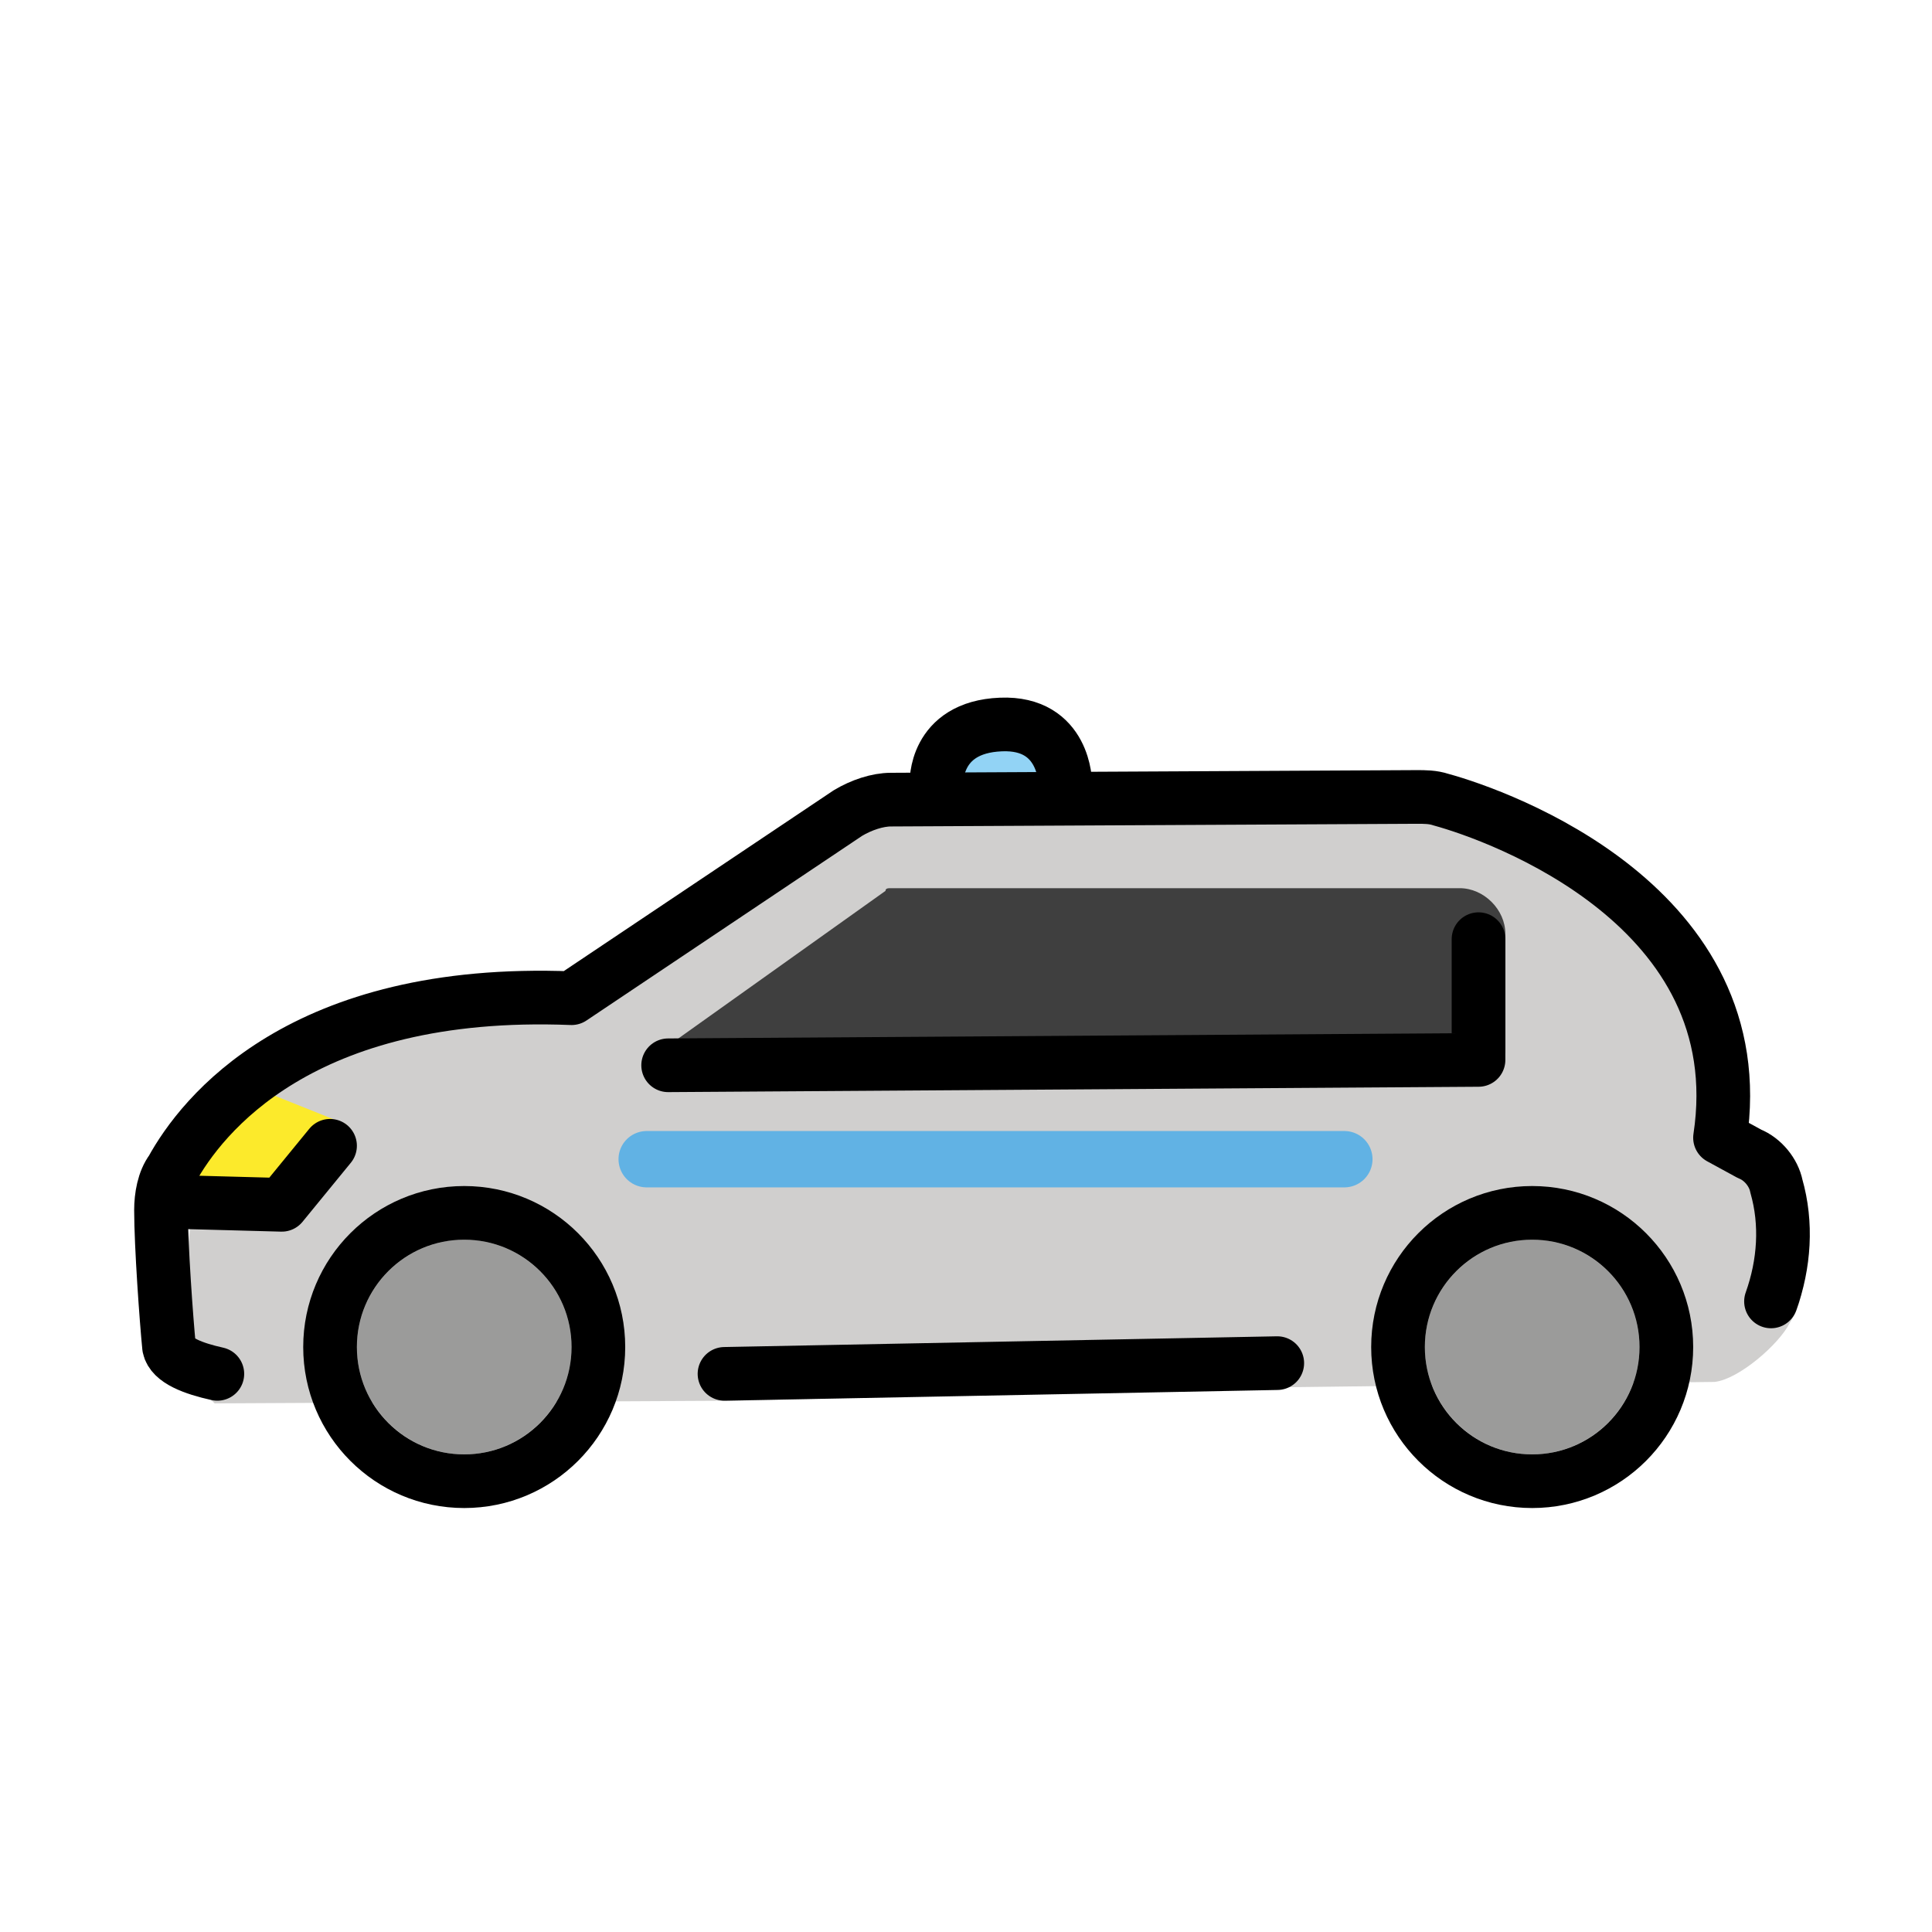
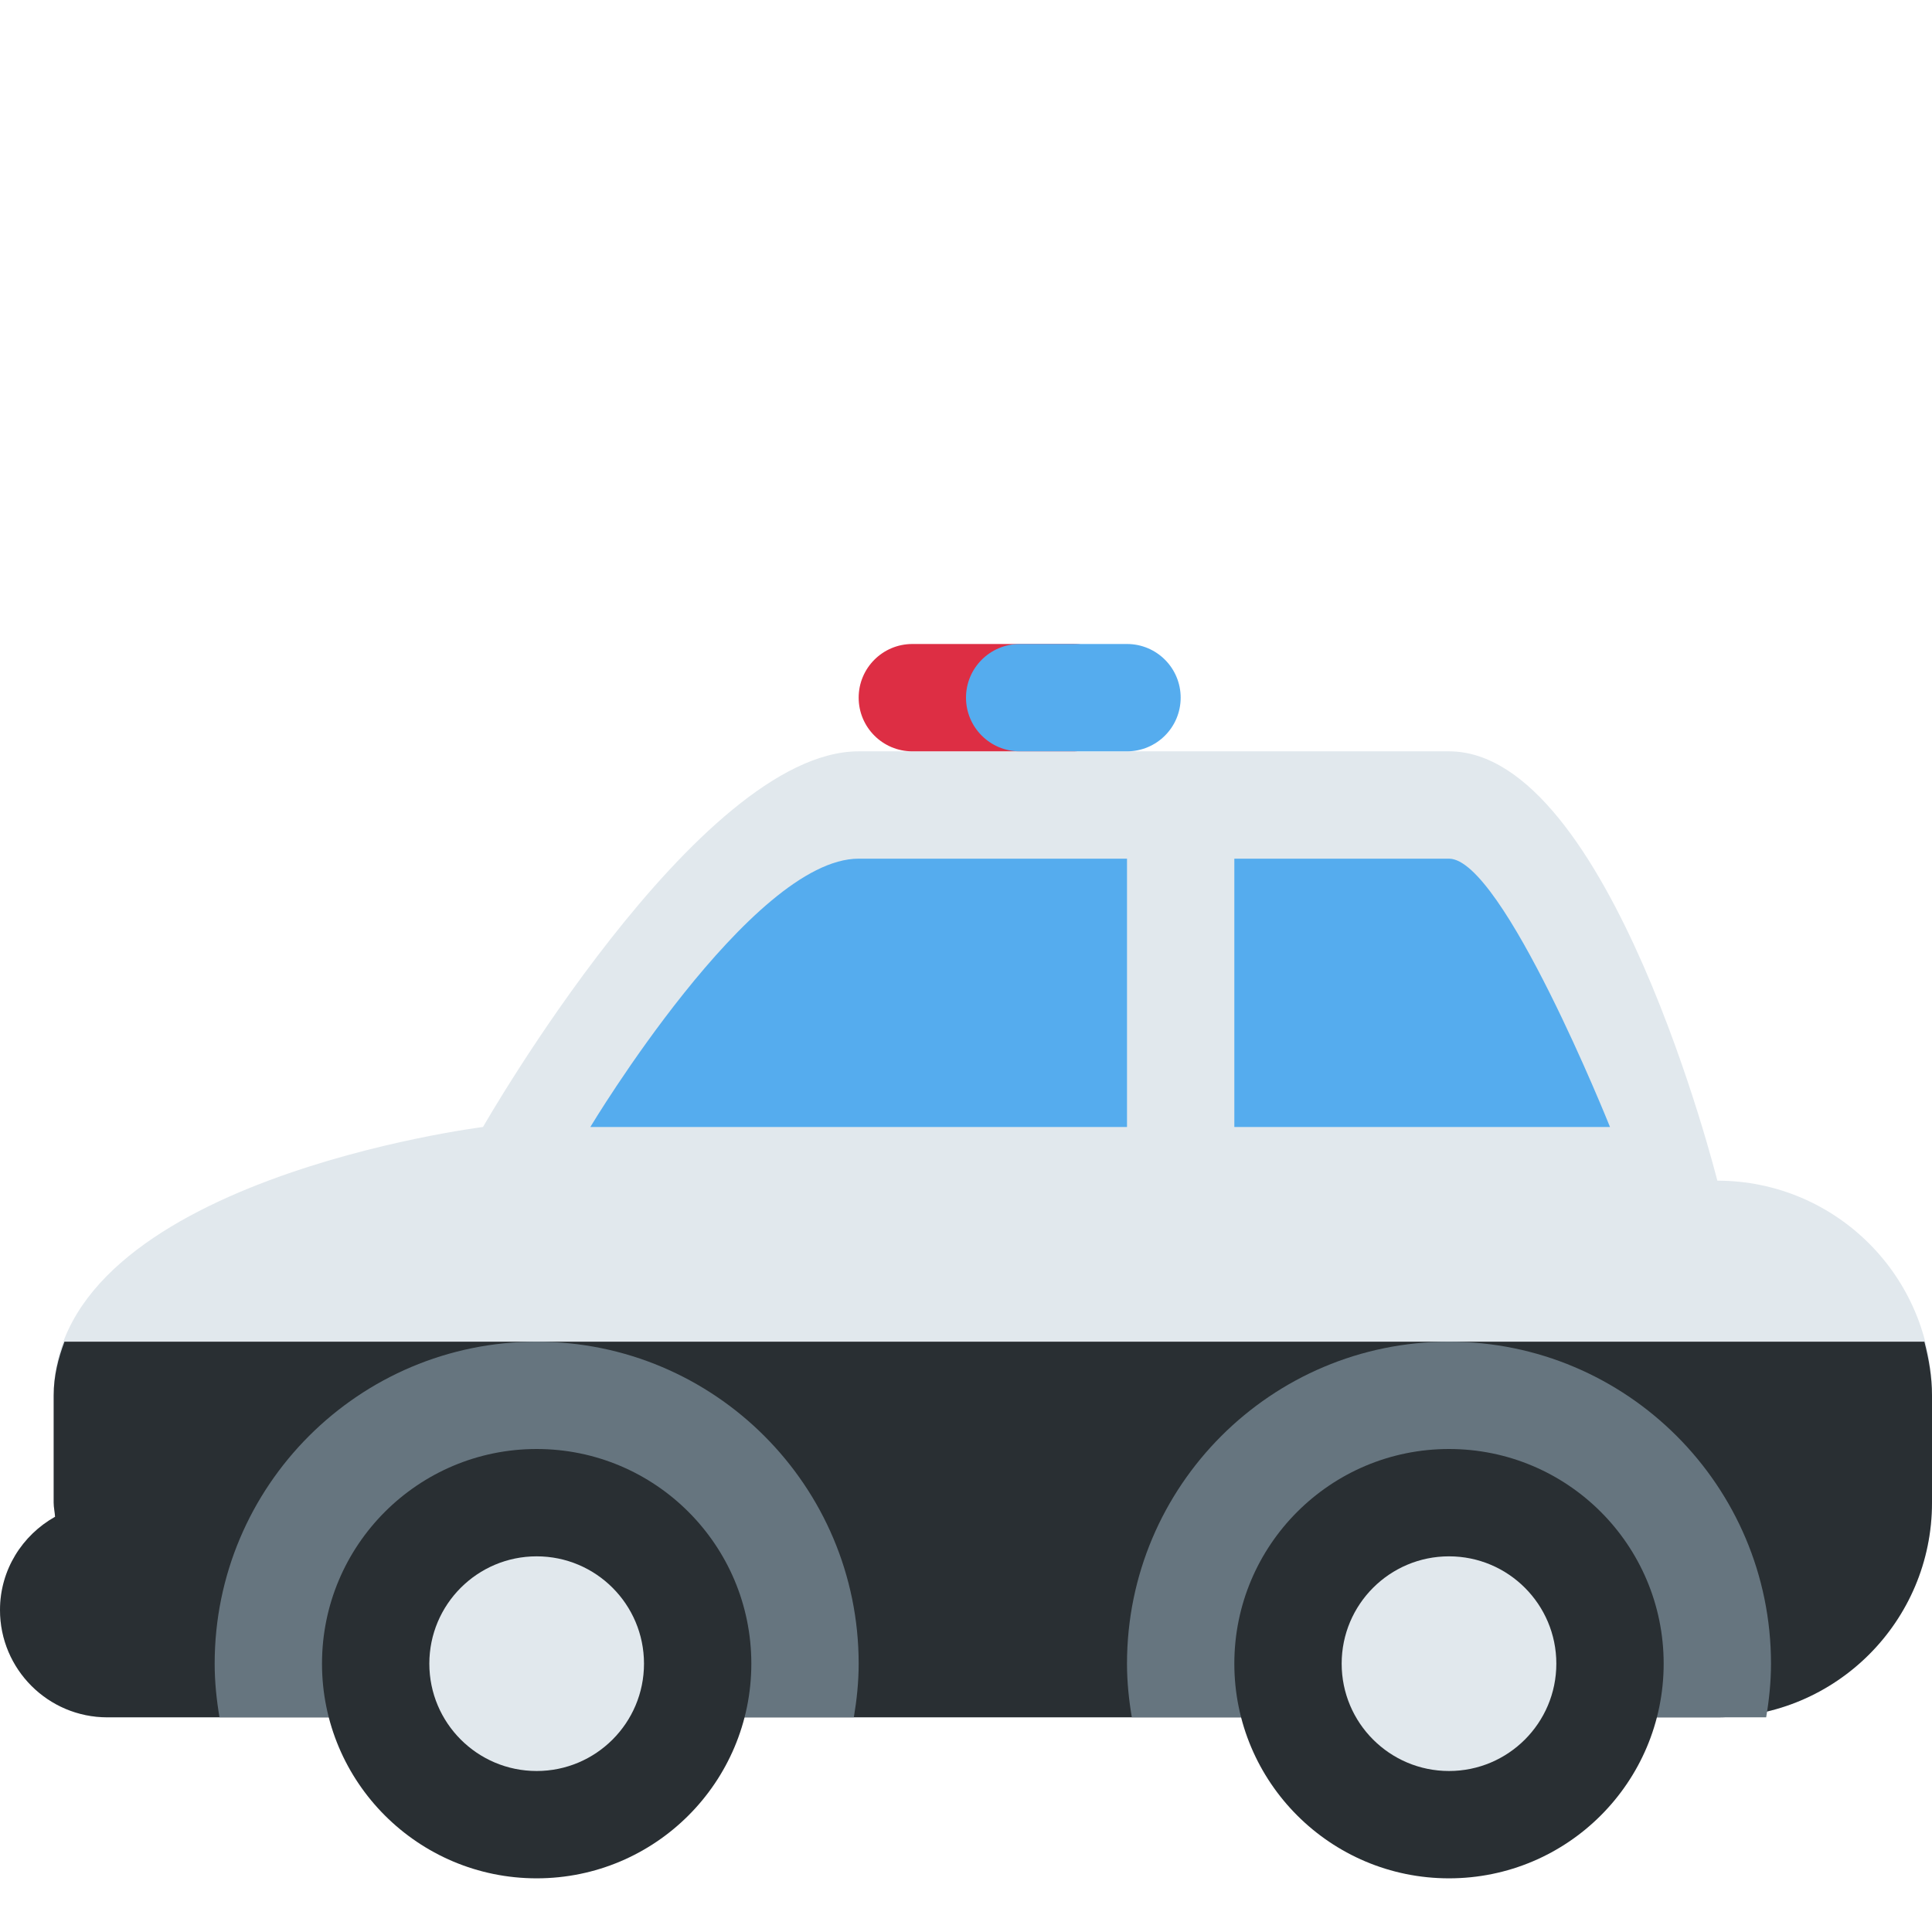
- <svg xmlns="http://www.w3.org/2000/svg" id="emoji" viewBox="0 0 72 72" version="1.1">
-   <g id="color">
-     <path fill="#D0CFCE" d="M64.8,43.8l-1.1-0.6c-0.4-0.2-0.6-0.6-0.5-1c0.3-1.9,0.5-8.5-9.7-11.5c-0.2-0.1-0.4-0.1-0.6-0.1l-19.6,0.1 c-0.4,0-0.8,0.1-1.1,0.3l-10.3,6.9c-0.2,0.1-0.4,0.2-0.6,0.2c-1.9-0.1-3.7,0.1-5.6,0.4c-5.4,1.1-7.6,4-8.4,5.5 c-0.2,0.3-0.2,0.7-0.2,1c0.1,2.4-1.5,5.1,0.9,7.3l19.4-0.1l20.4-0.5l16.1-0.2c0.9-0.1,2.4-1.4,2.8-2.2C68.4,46.6,65,43.9,64.8,43.8 z" />
-     <path fill="#9B9B9A" d="M17.3,46.2c-2.2,0-4,1.8-4,4s1.8,4,4,4s4-1.8,4-4S19.5,46.2,17.3,46.2z" />
-     <path fill="#9B9B9A" d="M57.1,46.2c-2.2,0-4,1.8-4,4s1.8,4,4,4s4-1.8,4-4S59.3,46.2,57.1,46.2z" />
-     <path fill="#3F3F3F" d="M56.1,39.1v-4.3c0-0.9-0.8-1.7-1.7-1.7l0,0H33.2c-0.1,0-0.2,0-0.2,0.1l-8,5.7c-0.2,0.1-0.2,0.4-0.1,0.6 c0.1,0.1,0.2,0.2,0.3,0.2c5.6,0,27.2-0.2,30.4-0.1C55.9,39.6,56.1,39.4,56.1,39.1C56.1,39.2,56.1,39.2,56.1,39.1z" />
-     <polygon fill="#FCEA2B" points="8.9,40.3 12.9,41.9 10.8,44.8 5.8,44.9" />
-     <path fill="#92D3F5" d="M34.9,29.2c0,0-0.1-2.1,2.4-2.2c2.4-0.1,2.4,2.2,2.4,2.2" />
-   </g>
-   <g id="hair" />
-   <g id="skin" />
-   <g id="skin-shadow" />
-   <g id="line">
-     <path fill="none" stroke="#000000" stroke-linecap="round" stroke-linejoin="round" stroke-miterlimit="10" stroke-width="2" d="M34.9,29.2c0,0-0.1-2.1,2.4-2.2c2.4-0.1,2.4,2.2,2.4,2.2" />
-     <line x1="47.6" x2="27" y1="50.8" y2="51.2" fill="none" stroke="#000000" stroke-linecap="round" stroke-linejoin="round" stroke-width="2" />
-     <path fill="none" stroke="#000000" stroke-linecap="round" stroke-linejoin="round" stroke-width="2" d="M8.1,51.2 c-0.9-0.2-1.7-0.5-1.8-1c-0.1-1-0.3-3.8-0.3-5.1c0-0.5,0.1-1.1,0.4-1.5c1.1-2,4.8-6.8,14.9-6.4l10.3-6.9c0.5-0.3,1.1-0.5,1.6-0.5 l19.6-0.1c0.3,0,0.6,0,0.9,0.1c2.2,0.6,11.7,4,10.4,12.6l1.1,0.6c0.5,0.2,0.9,0.7,1,1.2c0.4,1.4,0.3,2.9-0.2,4.3" />
-     <polyline fill="none" stroke="#000000" stroke-linecap="round" stroke-linejoin="round" stroke-width="2" points="24.9,39.7 55.1,39.5 55.1,35" />
-     <circle cx="17.3" cy="50.2" r="5" fill="none" stroke="#000000" stroke-linecap="round" stroke-linejoin="round" stroke-width="2" />
-     <circle cx="57.1" cy="50.2" r="5" fill="none" stroke="#000000" stroke-linecap="round" stroke-linejoin="round" stroke-width="2" />
-     <polyline fill="none" stroke="#000000" stroke-linecap="round" stroke-linejoin="round" stroke-width="2" points="12.3,42.7 10.5,44.9 6.8,44.8" />
-     <line x1="24.1" x2="50.1" y1="43.2" y2="43.2" fill="none" stroke="#000000" stroke-linecap="round" stroke-linejoin="round" stroke-miterlimit="10" stroke-width="2" />
-   </g>
-   <g id="color-foreground">
-     <line id="xx" x1="24.1" x2="50.1" y1="43.2" y2="43.2" fill="none" stroke="#61B2E4" stroke-linecap="round" stroke-linejoin="round" stroke-miterlimit="10" stroke-width="2.1" />
-   </g>
+ <svg xmlns="http://www.w3.org/2000/svg" viewBox="0 0 36 36">
+   <path fill="#E1E8ED" d="M32 22s-2-8-5-8H16c-3 0-7 7-7 7s-8 1-8 5v2c0 .09.021.175.026.263C.417 28.605 0 29.251 0 30c0 1.104.896 2 2 2h30c2.209 0 4-1.791 4-4v-2c0-2.209-1.791-4-4-4z" />
+   <path fill="#292F33" d="M1 26v2c0 .09.021.175.026.263C.417 28.605 0 29.251 0 30c0 1.104.896 2 2 2h30c2.209 0 4-1.791 4-4v-2c0-.348-.059-.679-.142-1H1.201c-.117.312-.201.641-.201 1z" />
+   <path fill="#66757F" d="M15.91 32c.055-.326.09-.658.09-1 0-3.313-2.686-6-6-6-3.313 0-6 2.687-6 6 0 .342.035.674.09 1h11.82zm17 0c.055-.326.09-.658.09-1 0-3.313-2.687-6-6-6s-6 2.687-6 6c0 .342.035.674.09 1h11.82z" />
+   <circle fill="#292F33" cx="10" cy="31" r="4" />
+   <circle fill="#E1E8ED" cx="10" cy="31" r="2" />
+   <circle fill="#292F33" cx="27" cy="31" r="4" />
+   <circle fill="#E1E8ED" cx="27" cy="31" r="2" />
+   <path fill="#DD2E44" d="M21 13c0 .552-.447 1-1 1h-3c-.552 0-1-.448-1-1s.448-1 1-1h3c.553 0 1 .448 1 1z" />
+   <path fill="#55ACEE" d="M22 13c0 .552-.447 1-1 1h-2c-.552 0-1-.448-1-1s.448-1 1-1h2c.553 0 1 .448 1 1zm1 8h7s-2-5-3-5h-4v5zm-2-5h-5c-2 0-5 5-5 5h10v-5z" />
</svg>
